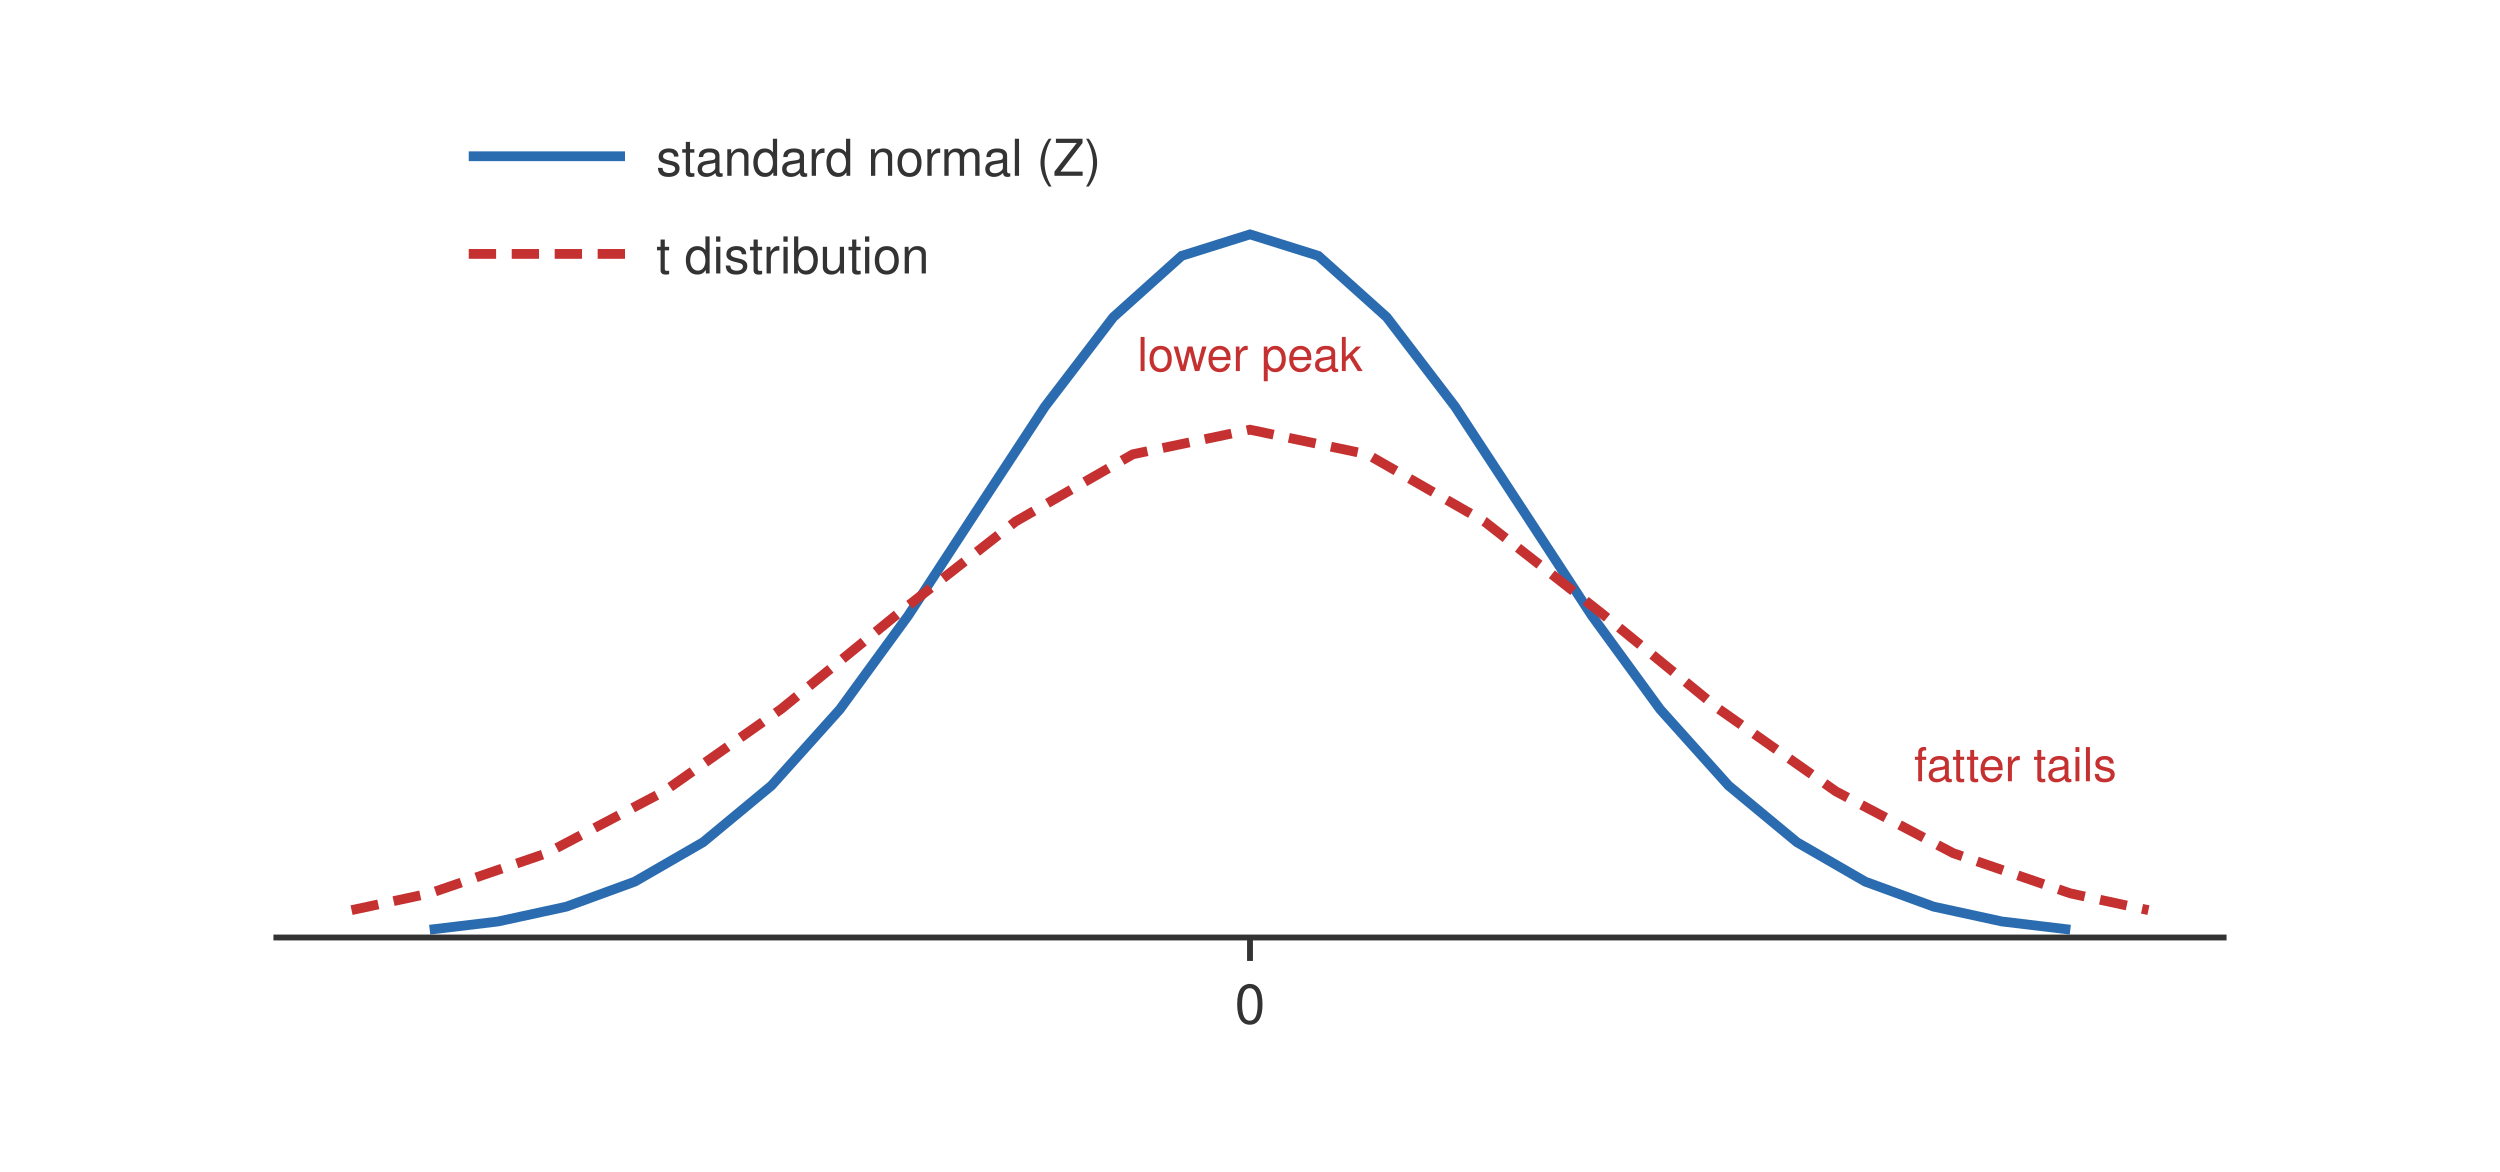
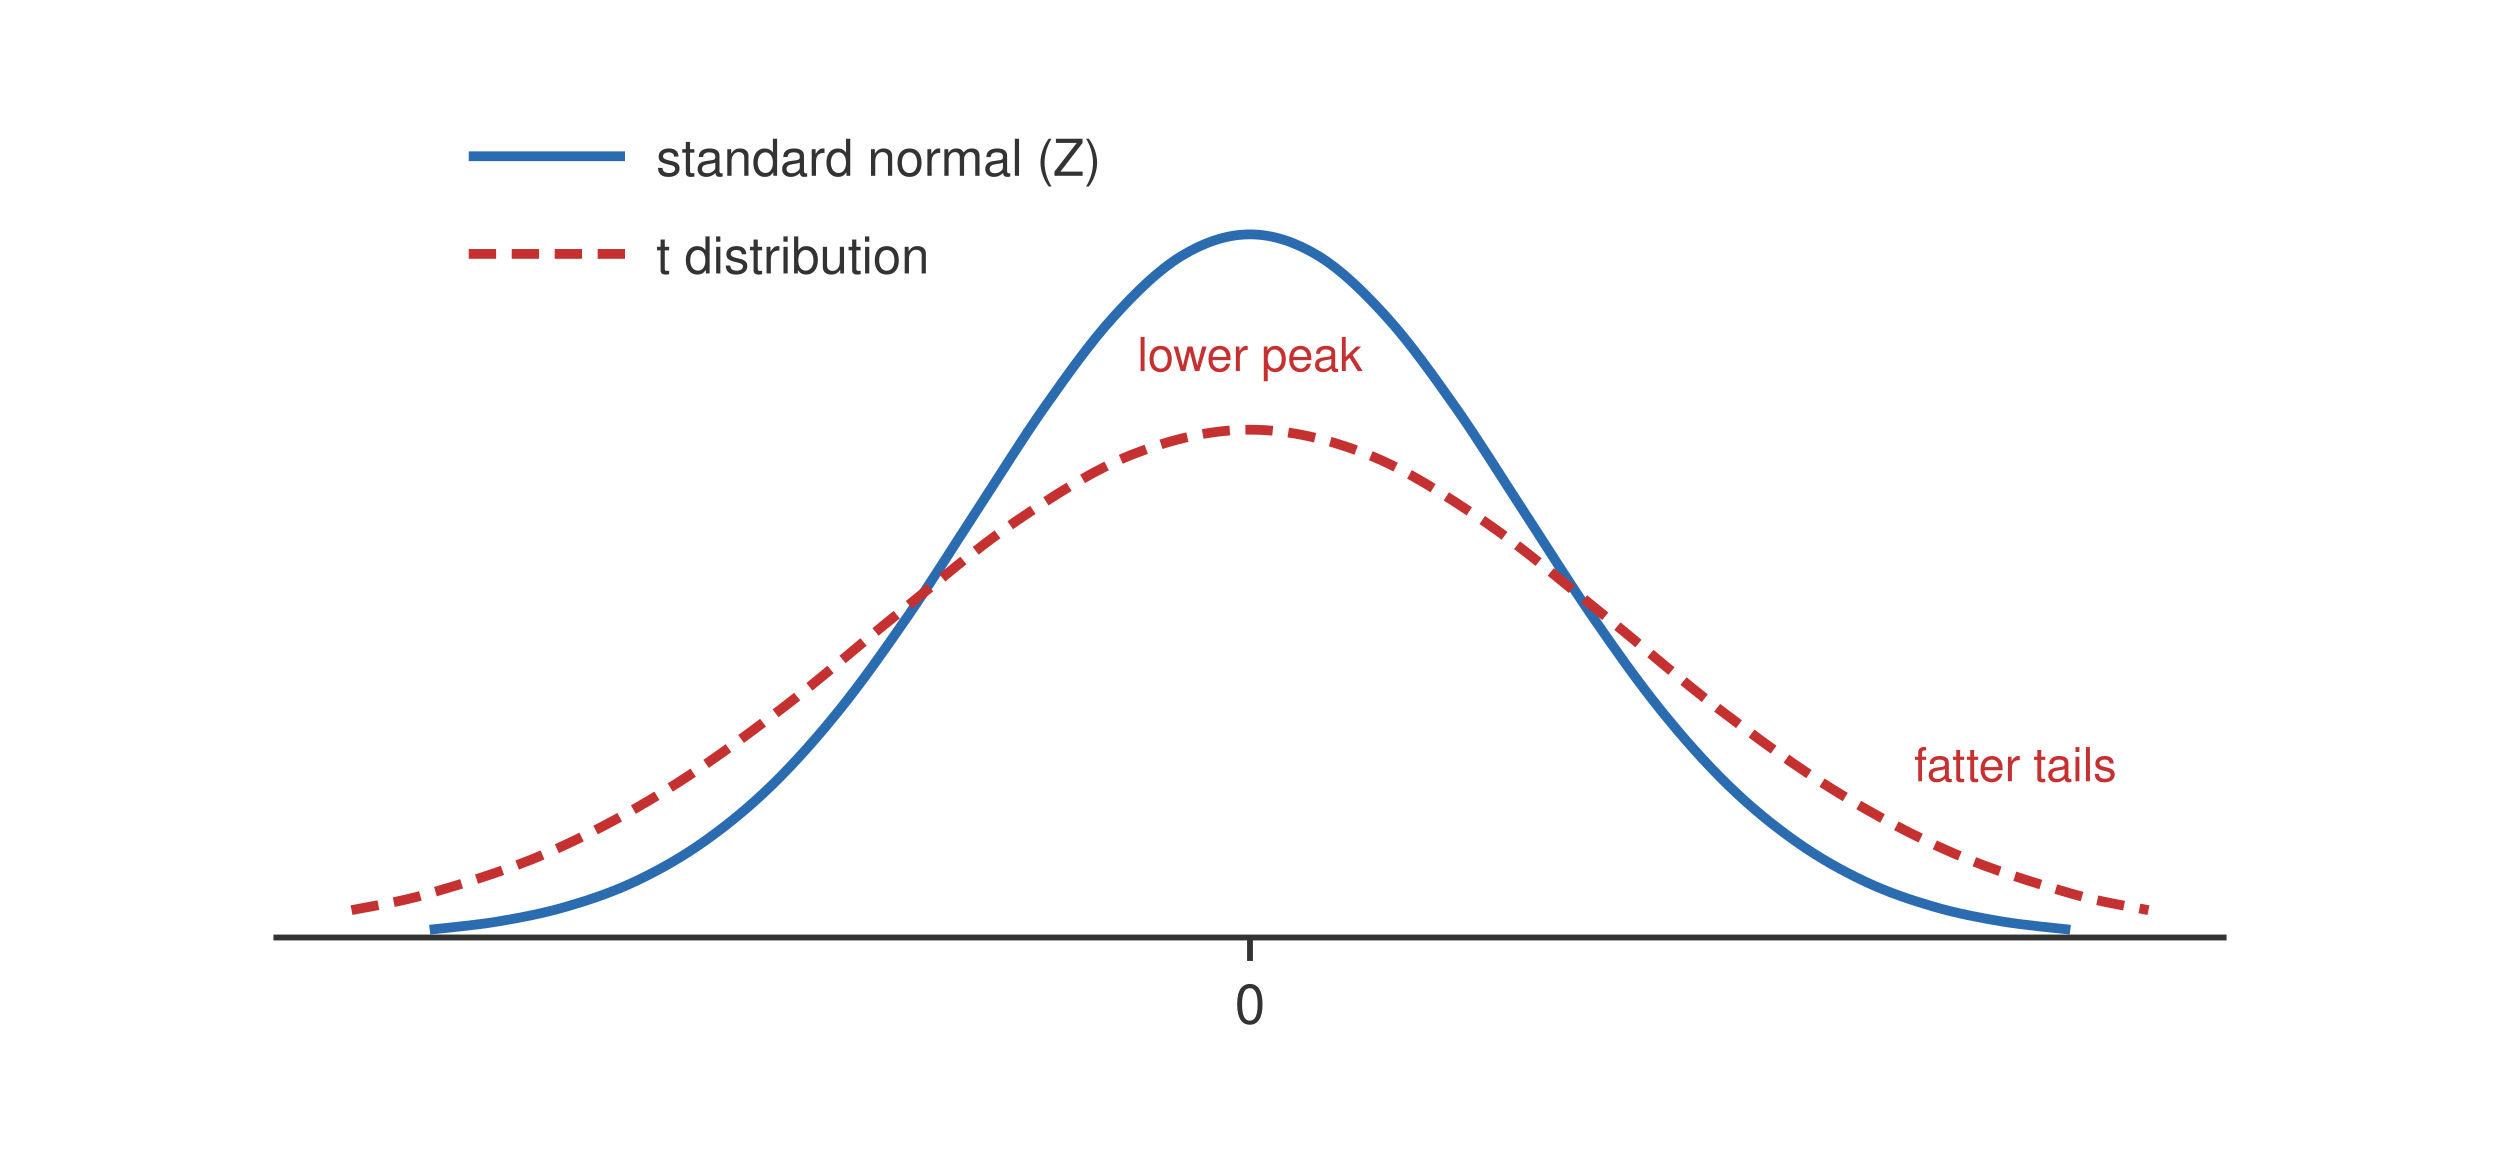
<svg xmlns="http://www.w3.org/2000/svg" viewBox="0 0 640 300" font-family="Helvetica, Arial, sans-serif">
-   <polyline points="110,238 127.5,235.9 145,232.1 162.5,225.7 180,215.6 197.5,201.1 215,181.6 232.5,157.6 250,130.8 267.5,104.1 285,81.2 302.5,65.5 320,60 337.5,65.5 355,81.2 372.5,104.1 390,130.8 407.5,157.6 425,181.6 442.5,201.1 460,215.6 477.5,225.7 495,232.1 512.5,235.9 530,238" fill="none" stroke="#2b6cb0" stroke-width="2.5" />
-   <polyline points="90,233 110,228.7 140,218.4 170,202.6 200,181.5 230,157 260,133.5 290,116.3 320,110 350,116.3 380,133.5 410,157 440,181.5 470,202.6 500,218.4 530,228.7 550,233" fill="none" stroke="#c53030" stroke-width="2.5" stroke-dasharray="7,4" />
+   <path d="M 110 238 C 112.92 237.65 121.67 236.88 127.5 235.9 C 133.33 234.92 139.17 233.80 145 232.1 C 150.83 230.40 156.67 228.45 162.5 225.7 C 168.33 222.95 174.17 219.70 180 215.6 C 185.83 211.50 191.67 206.77 197.5 201.1 C 203.33 195.43 209.17 188.85 215 181.6 C 220.83 174.35 226.67 166.07 232.5 157.6 C 238.33 149.13 244.17 139.72 250 130.8 C 255.83 121.88 261.67 112.37 267.5 104.1 C 273.33 95.83 279.17 87.63 285 81.2 C 290.83 74.77 296.67 69.03 302.5 65.5 C 308.33 61.97 314.17 60.00 320 60 C 325.83 60.00 331.67 61.97 337.5 65.5 C 343.33 69.03 349.17 74.77 355 81.2 C 360.83 87.63 366.67 95.83 372.5 104.1 C 378.33 112.37 384.17 121.88 390 130.8 C 395.83 139.72 401.67 149.13 407.5 157.6 C 413.33 166.07 419.17 174.35 425 181.6 C 430.83 188.85 436.67 195.43 442.5 201.1 C 448.33 206.77 454.17 211.50 460 215.6 C 465.83 219.70 471.67 222.95 477.5 225.7 C 483.33 228.45 489.17 230.40 495 232.1 C 500.83 233.80 506.67 234.92 512.5 235.9 C 518.33 236.88 527.08 237.65 530 238" fill="none" stroke="#2b6cb0" stroke-width="2.5" />
+   <path d="M 90 233 C 93.33 232.28 101.67 231.13 110 228.7 C 118.33 226.27 130.00 222.75 140 218.4 C 150.00 214.05 160.00 208.75 170 202.6 C 180.00 196.45 190.00 189.10 200 181.5 C 210.00 173.90 220.00 165.00 230 157 C 240.00 149.00 250.00 140.28 260 133.5 C 270.00 126.72 280.00 120.22 290 116.3 C 300.00 112.38 310.00 110.00 320 110 C 330.00 110.00 340.00 112.38 350 116.3 C 360.00 120.22 370.00 126.72 380 133.5 C 390.00 140.28 400.00 149.00 410 157 C 420.00 165.00 430.00 173.90 440 181.5 C 450.00 189.10 460.00 196.45 470 202.6 C 480.00 208.75 490.00 214.05 500 218.4 C 510.00 222.75 521.67 226.27 530 228.7 C 538.33 231.13 546.67 232.28 550 233" fill="none" stroke="#c53030" stroke-width="2.5" stroke-dasharray="7,4" />
  <line x1="70" y1="240" x2="570" y2="240" stroke="#333333" stroke-width="1.5" />
  <line x1="320" y1="240" x2="320" y2="246" stroke="#333333" stroke-width="1.5" />
  <text x="320" y="262" text-anchor="middle" font-size="14" fill="#333333">0</text>
  <line x1="120" y1="40" x2="160" y2="40" stroke="#2b6cb0" stroke-width="2.5" />
  <text x="168" y="45" font-size="13" fill="#333333">standard normal (Z)</text>
  <line x1="120" y1="65" x2="160" y2="65" stroke="#c53030" stroke-width="2.5" stroke-dasharray="7,4" />
  <text x="168" y="70" font-size="13" fill="#333333">t distribution</text>
  <text x="490" y="200" font-size="12" fill="#c53030">fatter tails</text>
  <text x="320" y="95" text-anchor="middle" font-size="12" fill="#c53030">lower peak</text>
</svg>
